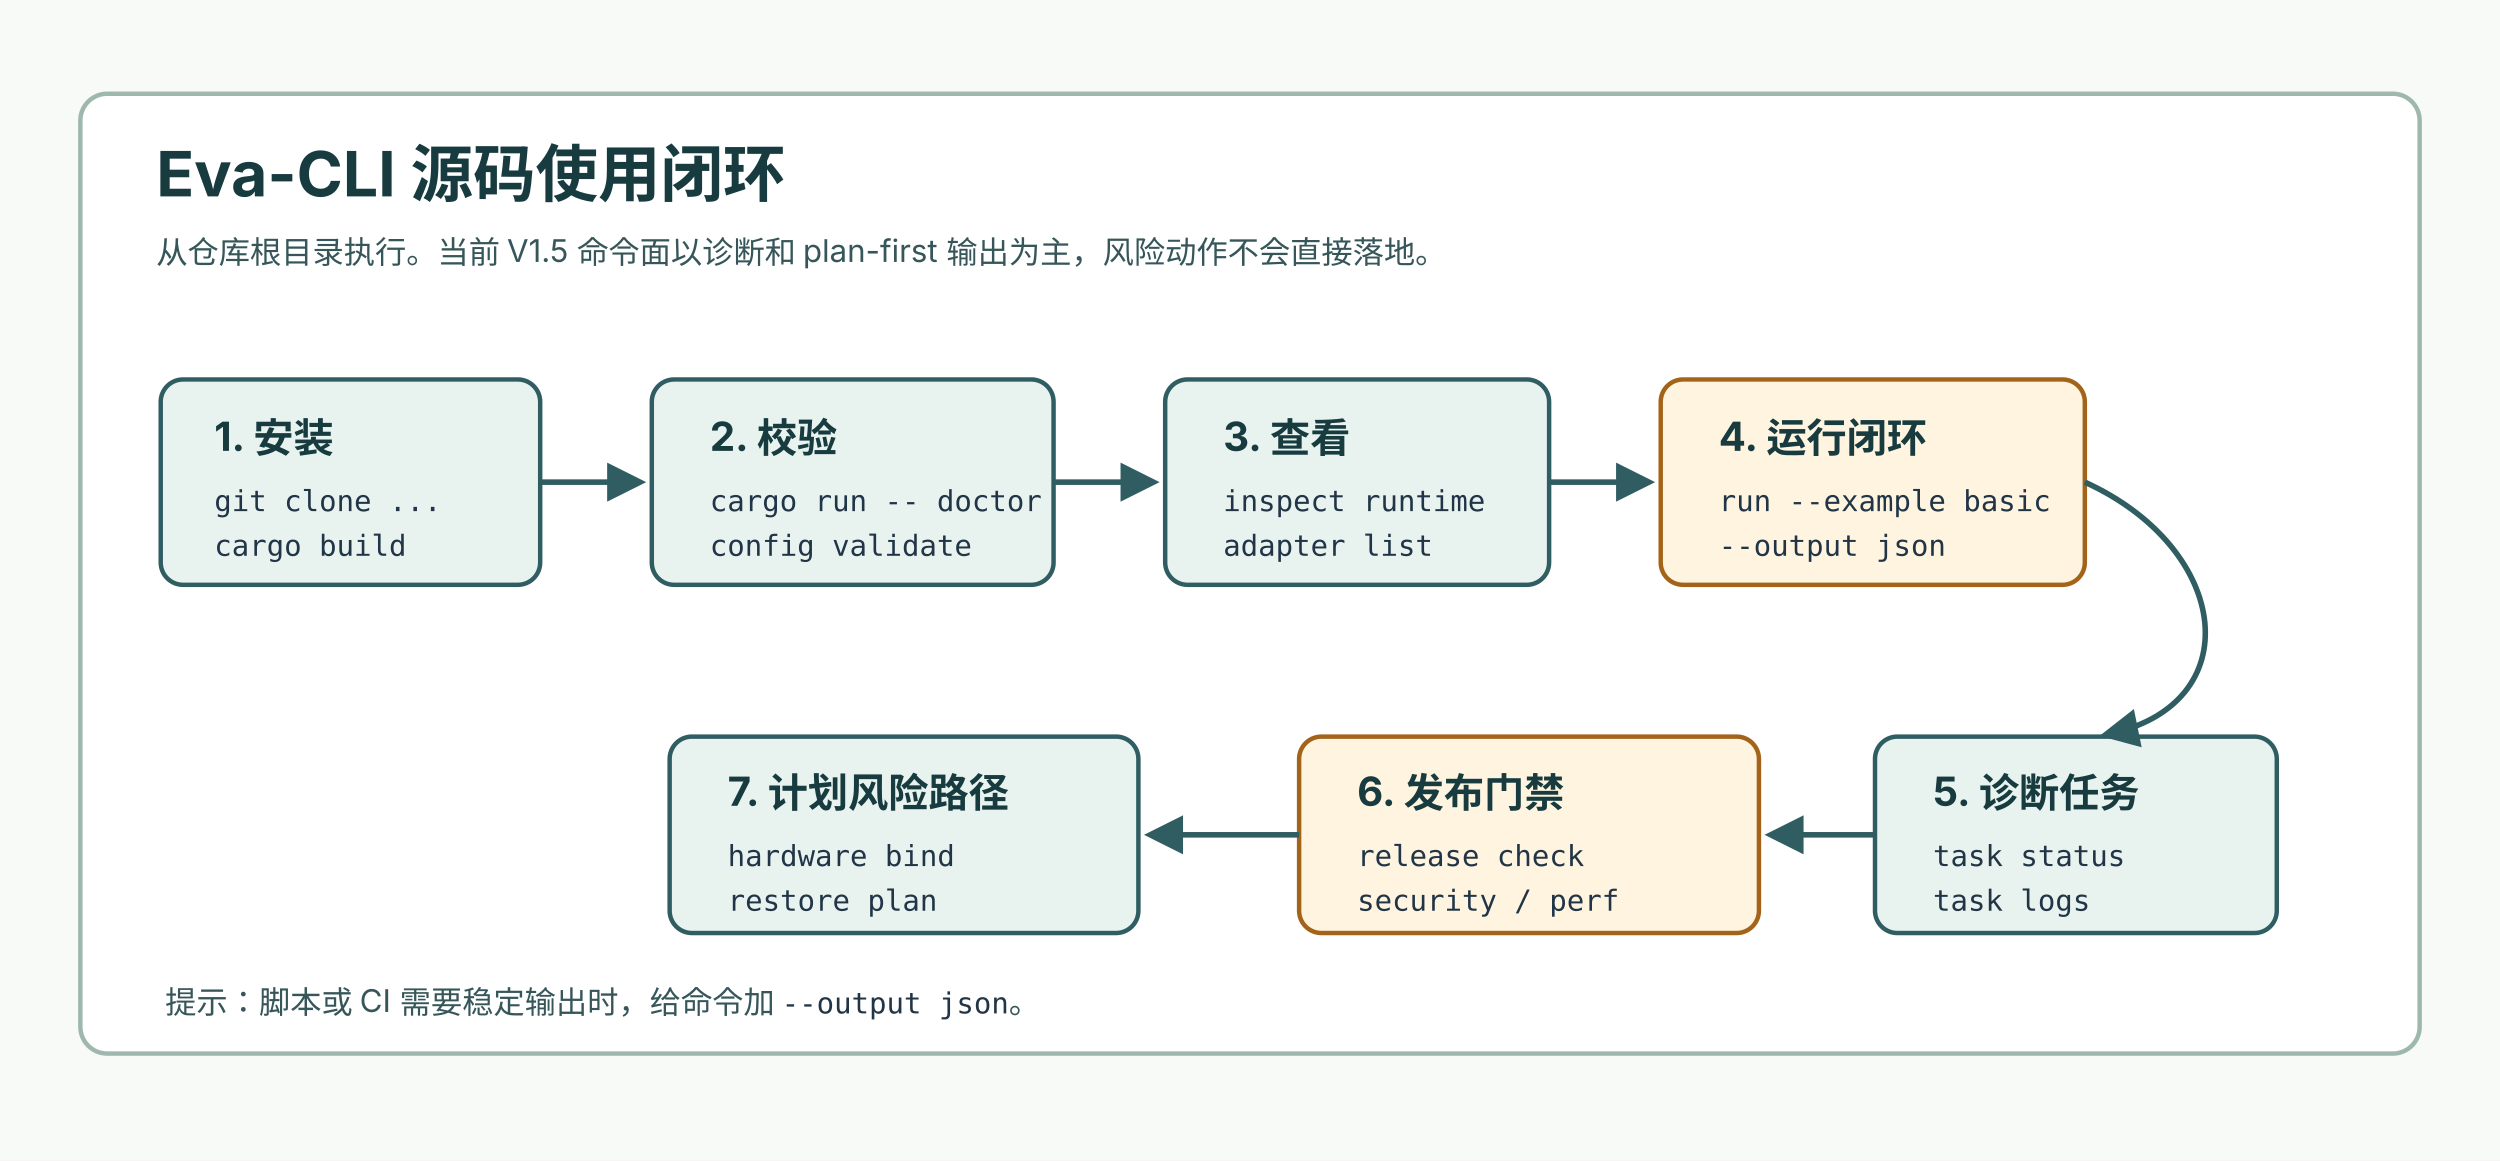
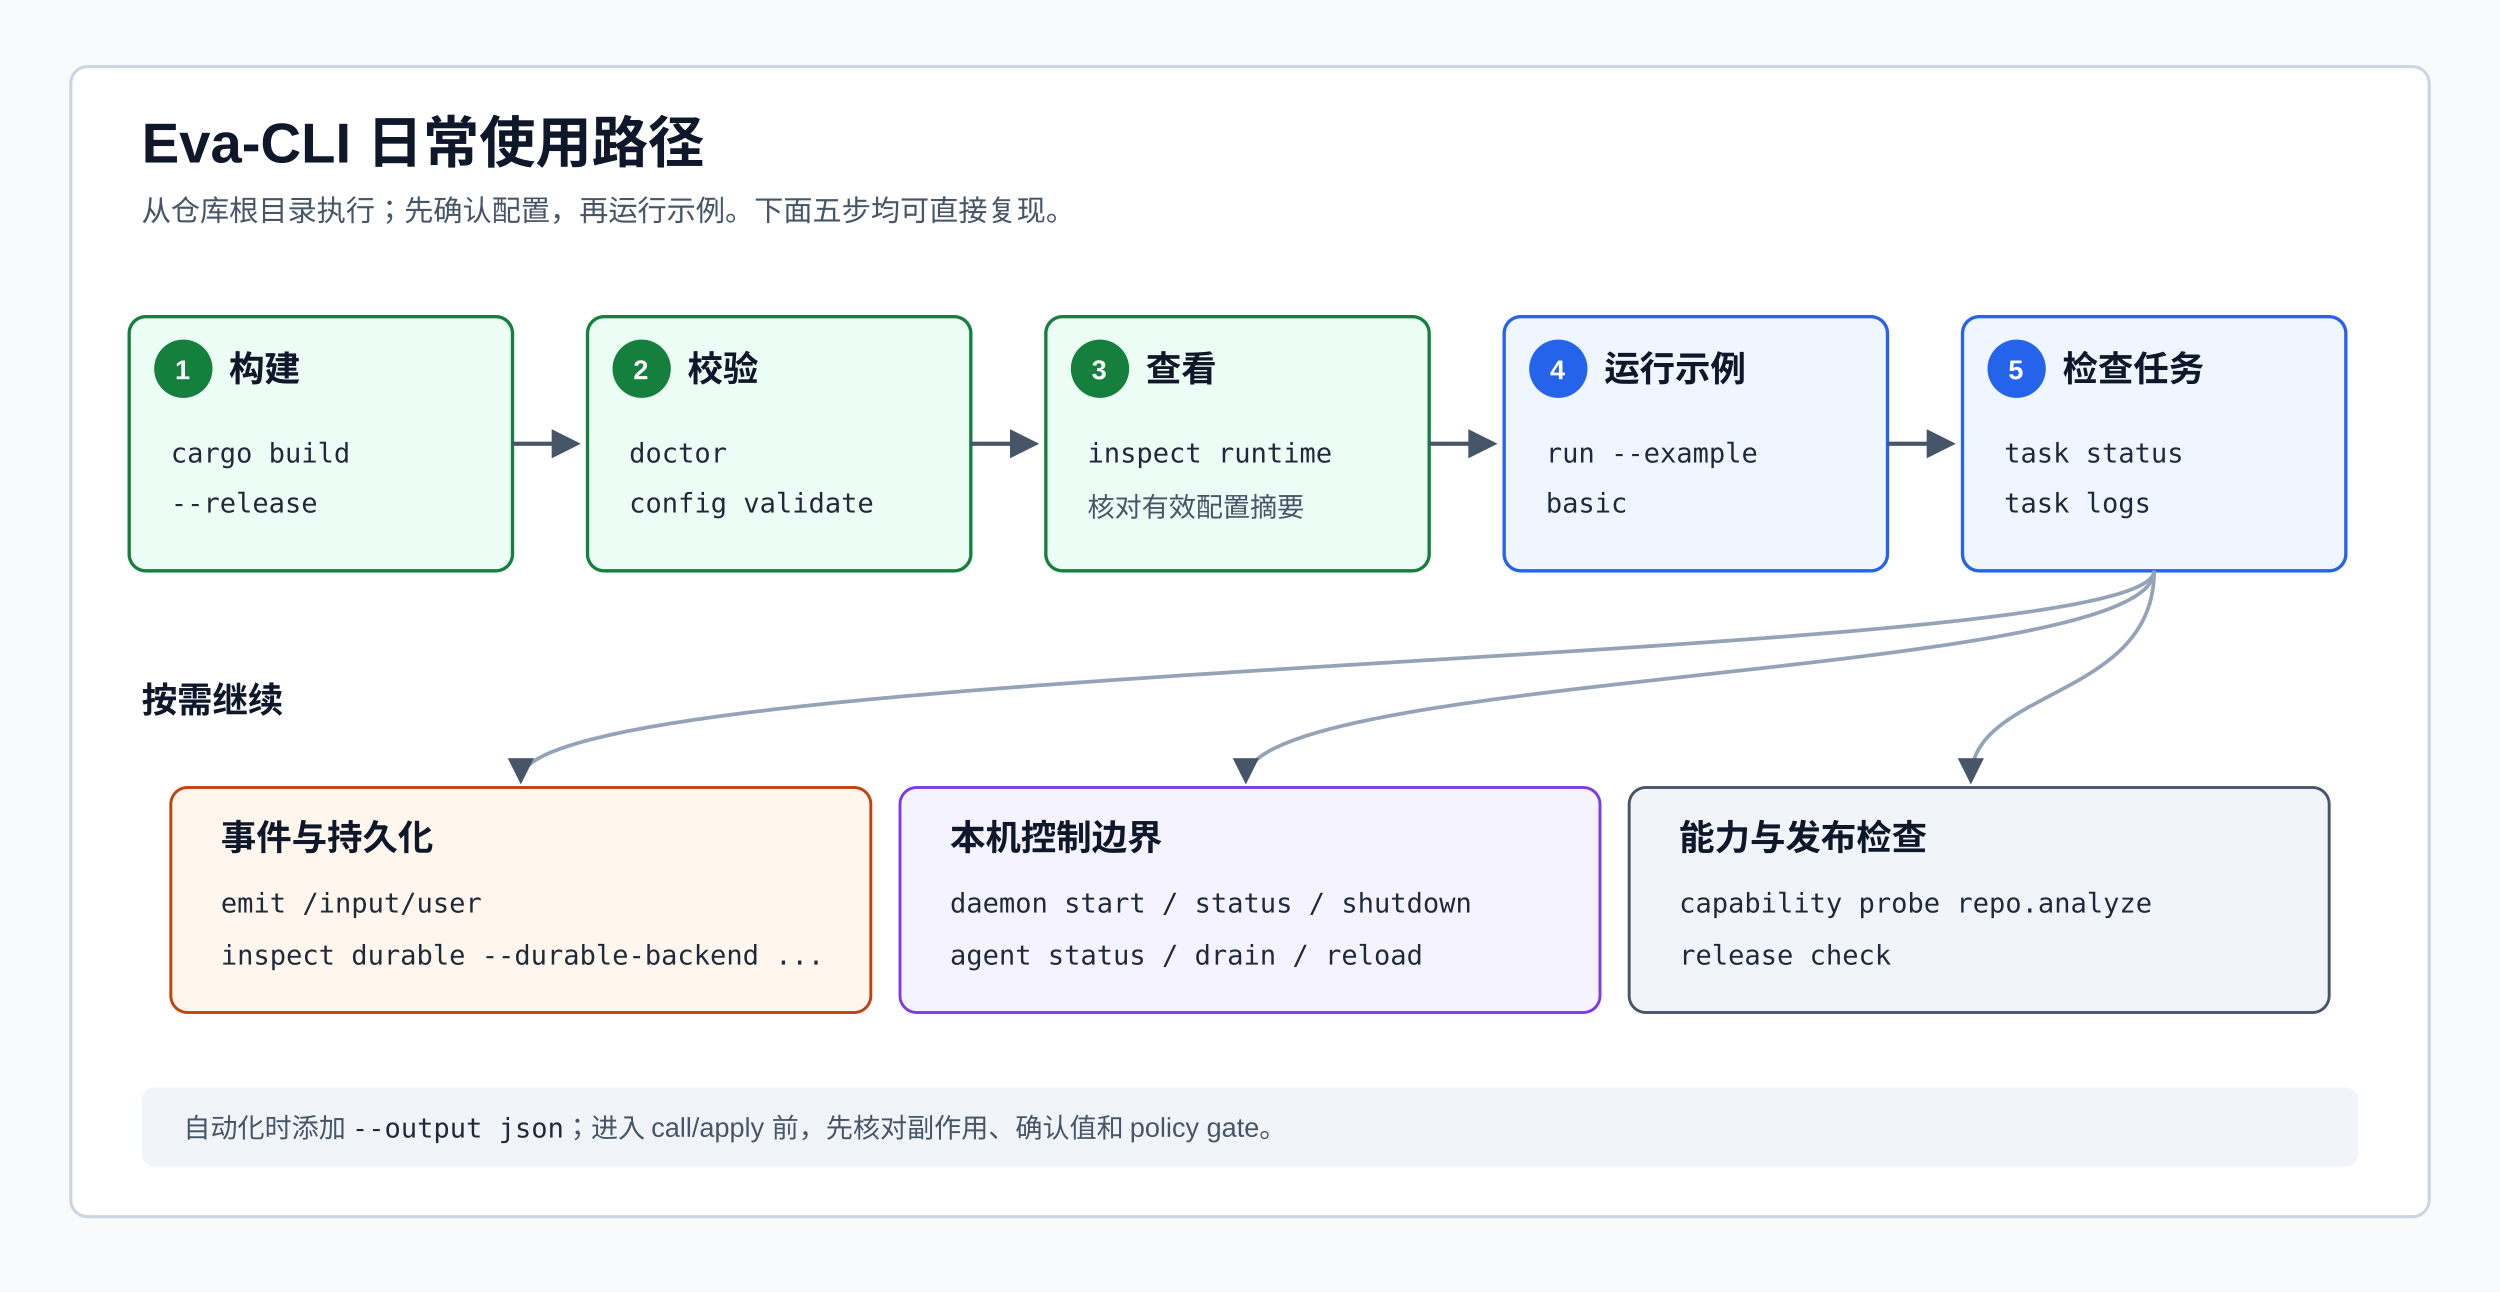
- <svg xmlns="http://www.w3.org/2000/svg" width="1120" height="520" viewBox="0 0 1120 520" role="img" aria-labelledby="title desc">
+ <svg xmlns="http://www.w3.org/2000/svg" width="1200" height="620" viewBox="0 0 1200 620" role="img" aria-labelledby="title desc">
  <defs>
-     <marker id="arrow" viewBox="0 0 10 10" refX="8" refY="5" markerWidth="7" markerHeight="7" orient="auto-start-reverse">
-       <path d="M 0 0 L 10 5 L 0 10 z" fill="#2f5d62" />
+     <marker id="arrow" viewBox="0 0 10 10" refX="8" refY="5" markerWidth="7" markerHeight="7" orient="auto">
+       <path d="M0 0 L10 5 L0 10 Z" fill="#475569" />
    </marker>
    <style>
-       .bg { fill: #f8faf7; }
-       .panel { fill: #ffffff; stroke: #9eb8ad; stroke-width: 2; rx: 12; }
-       .step { fill: #e8f3ef; stroke: #2f5d62; stroke-width: 2; rx: 10; }
-       .step-alt { fill: #fff4df; stroke: #a3641a; stroke-width: 2; rx: 10; }
-       .title { font: 700 28px system-ui, -apple-system, Segoe UI, sans-serif; fill: #173b3f; }
-       .label { font: 700 18px system-ui, -apple-system, Segoe UI, sans-serif; fill: #173b3f; }
-       .small { font: 14px system-ui, -apple-system, Segoe UI, sans-serif; fill: #36565a; }
-       .code { font: 13px ui-monospace, SFMono-Regular, Consolas, monospace; fill: #213547; }
-       .line { fill: none; stroke: #2f5d62; stroke-width: 2.5; marker-end: url(#arrow); }
+       .bg { fill: #f8fafc; }
+       .frame { fill: #ffffff; stroke: #cbd5e1; stroke-width: 1.5; }
+       .step { fill: #ecfdf5; stroke: #15803d; stroke-width: 1.6; }
+       .run { fill: #eff6ff; stroke: #2563eb; stroke-width: 1.6; }
+       .branch-a { fill: #fff7ed; stroke: #c2410c; stroke-width: 1.4; }
+       .branch-b { fill: #f5f3ff; stroke: #7c3aed; stroke-width: 1.4; }
+       .branch-c { fill: #f1f5f9; stroke: #475569; stroke-width: 1.4; }
+       .title { font: 700 27px Arial, "Microsoft YaHei", sans-serif; fill: #0f172a; }
+       .subtitle { font: 14px Arial, "Microsoft YaHei", sans-serif; fill: #475569; }
+       .number { font: 700 13px Arial, "Microsoft YaHei", sans-serif; fill: #ffffff; }
+       .label { font: 700 17px Arial, "Microsoft YaHei", sans-serif; fill: #0f172a; }
+       .code { font: 13px Consolas, "SFMono-Regular", monospace; fill: #1e293b; }
+       .small { font: 13px Arial, "Microsoft YaHei", sans-serif; fill: #475569; }
+       .line { fill: none; stroke: #475569; stroke-width: 2; marker-end: url(#arrow); }
+       .branch-line { fill: none; stroke: #94a3b8; stroke-width: 1.8; marker-end: url(#arrow); }
    </style>
  </defs>
-   <rect class="bg" width="1120" height="520" />
-   <rect class="panel" x="36" y="42" width="1048" height="430" />
-   <text class="title" x="70" y="88">Eva-CLI 源码使用闭环</text>
-   <text class="small" x="70" y="118">从仓库根目录执行。当前 V1.5 命令面以诊断和 plan-first 输出为主，风险动作不会直接落地。</text>
-   <rect class="step" x="72" y="170" width="170" height="92" />
-   <text class="label" x="96" y="202">1. 安装</text>
-   <text class="code" x="96" y="229">git clone ...</text>
-   <text class="code" x="96" y="249">cargo build</text>
-   <rect class="step" x="292" y="170" width="180" height="92" />
-   <text class="label" x="318" y="202">2. 校验</text>
-   <text class="code" x="318" y="229">cargo run -- doctor</text>
-   <text class="code" x="318" y="249">config validate</text>
-   <rect class="step" x="522" y="170" width="172" height="92" />
-   <text class="label" x="548" y="202">3. 查看</text>
-   <text class="code" x="548" y="229">inspect runtime</text>
-   <text class="code" x="548" y="249">adapter list</text>
-   <rect class="step-alt" x="744" y="170" width="190" height="92" />
-   <text class="label" x="770" y="202">4. 运行闭环</text>
-   <text class="code" x="770" y="229">run --example basic</text>
-   <text class="code" x="770" y="249">--output json</text>
-   <rect class="step" x="840" y="330" width="180" height="88" />
-   <text class="label" x="866" y="361">5. 诊断任务</text>
-   <text class="code" x="866" y="388">task status</text>
-   <text class="code" x="866" y="408">task logs</text>
-   <rect class="step-alt" x="582" y="330" width="206" height="88" />
-   <text class="label" x="608" y="361">6. 发布门禁</text>
-   <text class="code" x="608" y="388">release check</text>
-   <text class="code" x="608" y="408">security / perf</text>
-   <rect class="step" x="300" y="330" width="210" height="88" />
-   <text class="label" x="326" y="361">7. 计划风险路径</text>
-   <text class="code" x="326" y="388">hardware bind</text>
-   <text class="code" x="326" y="408">restore plan</text>
-   <line class="line" x1="242" y1="216" x2="286" y2="216" />
-   <line class="line" x1="472" y1="216" x2="516" y2="216" />
-   <line class="line" x1="694" y1="216" x2="738" y2="216" />
-   <path class="line" d="M934 216 C1000 246 1008 316 944 329" />
-   <line class="line" x1="840" y1="374" x2="794" y2="374" />
-   <line class="line" x1="582" y1="374" x2="516" y2="374" />
-   <text class="small" x="74" y="454">提示：脚本或 CI 需要稳定输出时，给命令加 <tspan class="code">--output json</tspan>。</text>
+   <rect class="bg" width="1200" height="620" />
+   <rect class="frame" x="34" y="32" width="1132" height="552" rx="8" />
+   <text class="title" x="68" y="78">Eva-CLI 日常使用路径</text>
+   <text class="subtitle" x="68" y="106">从仓库根目录执行；先确认配置，再运行示例。下面五步均可直接复现。</text>
+   <g>
+     <rect class="step" x="62" y="152" width="184" height="122" rx="8" />
+     <circle cx="88" cy="177" r="14" fill="#15803d" />
+     <text class="number" x="84" y="182">1</text>
+     <text class="label" x="110" y="183">构建</text>
+     <text class="code" x="82" y="222">cargo build</text>
+     <text class="code" x="82" y="246">--release</text>
+   </g>
+   <g>
+     <rect class="step" x="282" y="152" width="184" height="122" rx="8" />
+     <circle cx="308" cy="177" r="14" fill="#15803d" />
+     <text class="number" x="304" y="182">2</text>
+     <text class="label" x="330" y="183">校验</text>
+     <text class="code" x="302" y="222">doctor</text>
+     <text class="code" x="302" y="246">config validate</text>
+   </g>
+   <g>
+     <rect class="step" x="502" y="152" width="184" height="122" rx="8" />
+     <circle cx="528" cy="177" r="14" fill="#15803d" />
+     <text class="number" x="524" y="182">3</text>
+     <text class="label" x="550" y="183">查看</text>
+     <text class="code" x="522" y="222">inspect runtime</text>
+     <text class="small" x="522" y="248">核对有效配置摘要</text>
+   </g>
+   <g>
+     <rect class="run" x="722" y="152" width="184" height="122" rx="8" />
+     <circle cx="748" cy="177" r="14" fill="#2563eb" />
+     <text class="number" x="744" y="182">4</text>
+     <text class="label" x="770" y="183">运行示例</text>
+     <text class="code" x="742" y="222">run --example</text>
+     <text class="code" x="742" y="246">basic</text>
+   </g>
+   <g>
+     <rect class="run" x="942" y="152" width="184" height="122" rx="8" />
+     <circle cx="968" cy="177" r="14" fill="#2563eb" />
+     <text class="number" x="964" y="182">5</text>
+     <text class="label" x="990" y="183">检查任务</text>
+     <text class="code" x="962" y="222">task status</text>
+     <text class="code" x="962" y="246">task logs</text>
+   </g>
+   <line class="line" x1="246" y1="213" x2="276" y2="213" />
+   <line class="line" x1="466" y1="213" x2="496" y2="213" />
+   <line class="line" x1="686" y1="213" x2="716" y2="213" />
+   <line class="line" x1="906" y1="213" x2="936" y2="213" />
+   <text class="label" x="68" y="342">按需继续</text>
+   <path class="branch-line" d="M1034 274 C1034 320 250 316 250 374" />
+   <path class="branch-line" d="M1034 274 C1034 326 598 322 598 374" />
+   <path class="branch-line" d="M1034 274 C1034 336 946 330 946 374" />
+   <rect class="branch-a" x="82" y="378" width="336" height="108" rx="8" />
+   <text class="label" x="106" y="408">事件与持久化</text>
+   <text class="code" x="106" y="438">emit /input/user</text>
+   <text class="code" x="106" y="463">inspect durable --durable-backend ...</text>
+   <rect class="branch-b" x="432" y="378" width="336" height="108" rx="8" />
+   <text class="label" x="456" y="408">本机控制边界</text>
+   <text class="code" x="456" y="438">daemon start / status / shutdown</text>
+   <text class="code" x="456" y="463">agent status / drain / reload</text>
+   <rect class="branch-c" x="782" y="378" width="336" height="108" rx="8" />
+   <text class="label" x="806" y="408">能力与发布检查</text>
+   <text class="code" x="806" y="438">capability probe repo.analyze</text>
+   <text class="code" x="806" y="463">release check</text>
+   <rect x="68" y="522" width="1064" height="38" rx="6" fill="#f1f5f9" />
+   <text class="small" x="88" y="546">自动化时添加 <tspan class="code">--output json</tspan>；进入 call/apply 前，先核对副作用、确认值和 policy gate。</text>
</svg>
